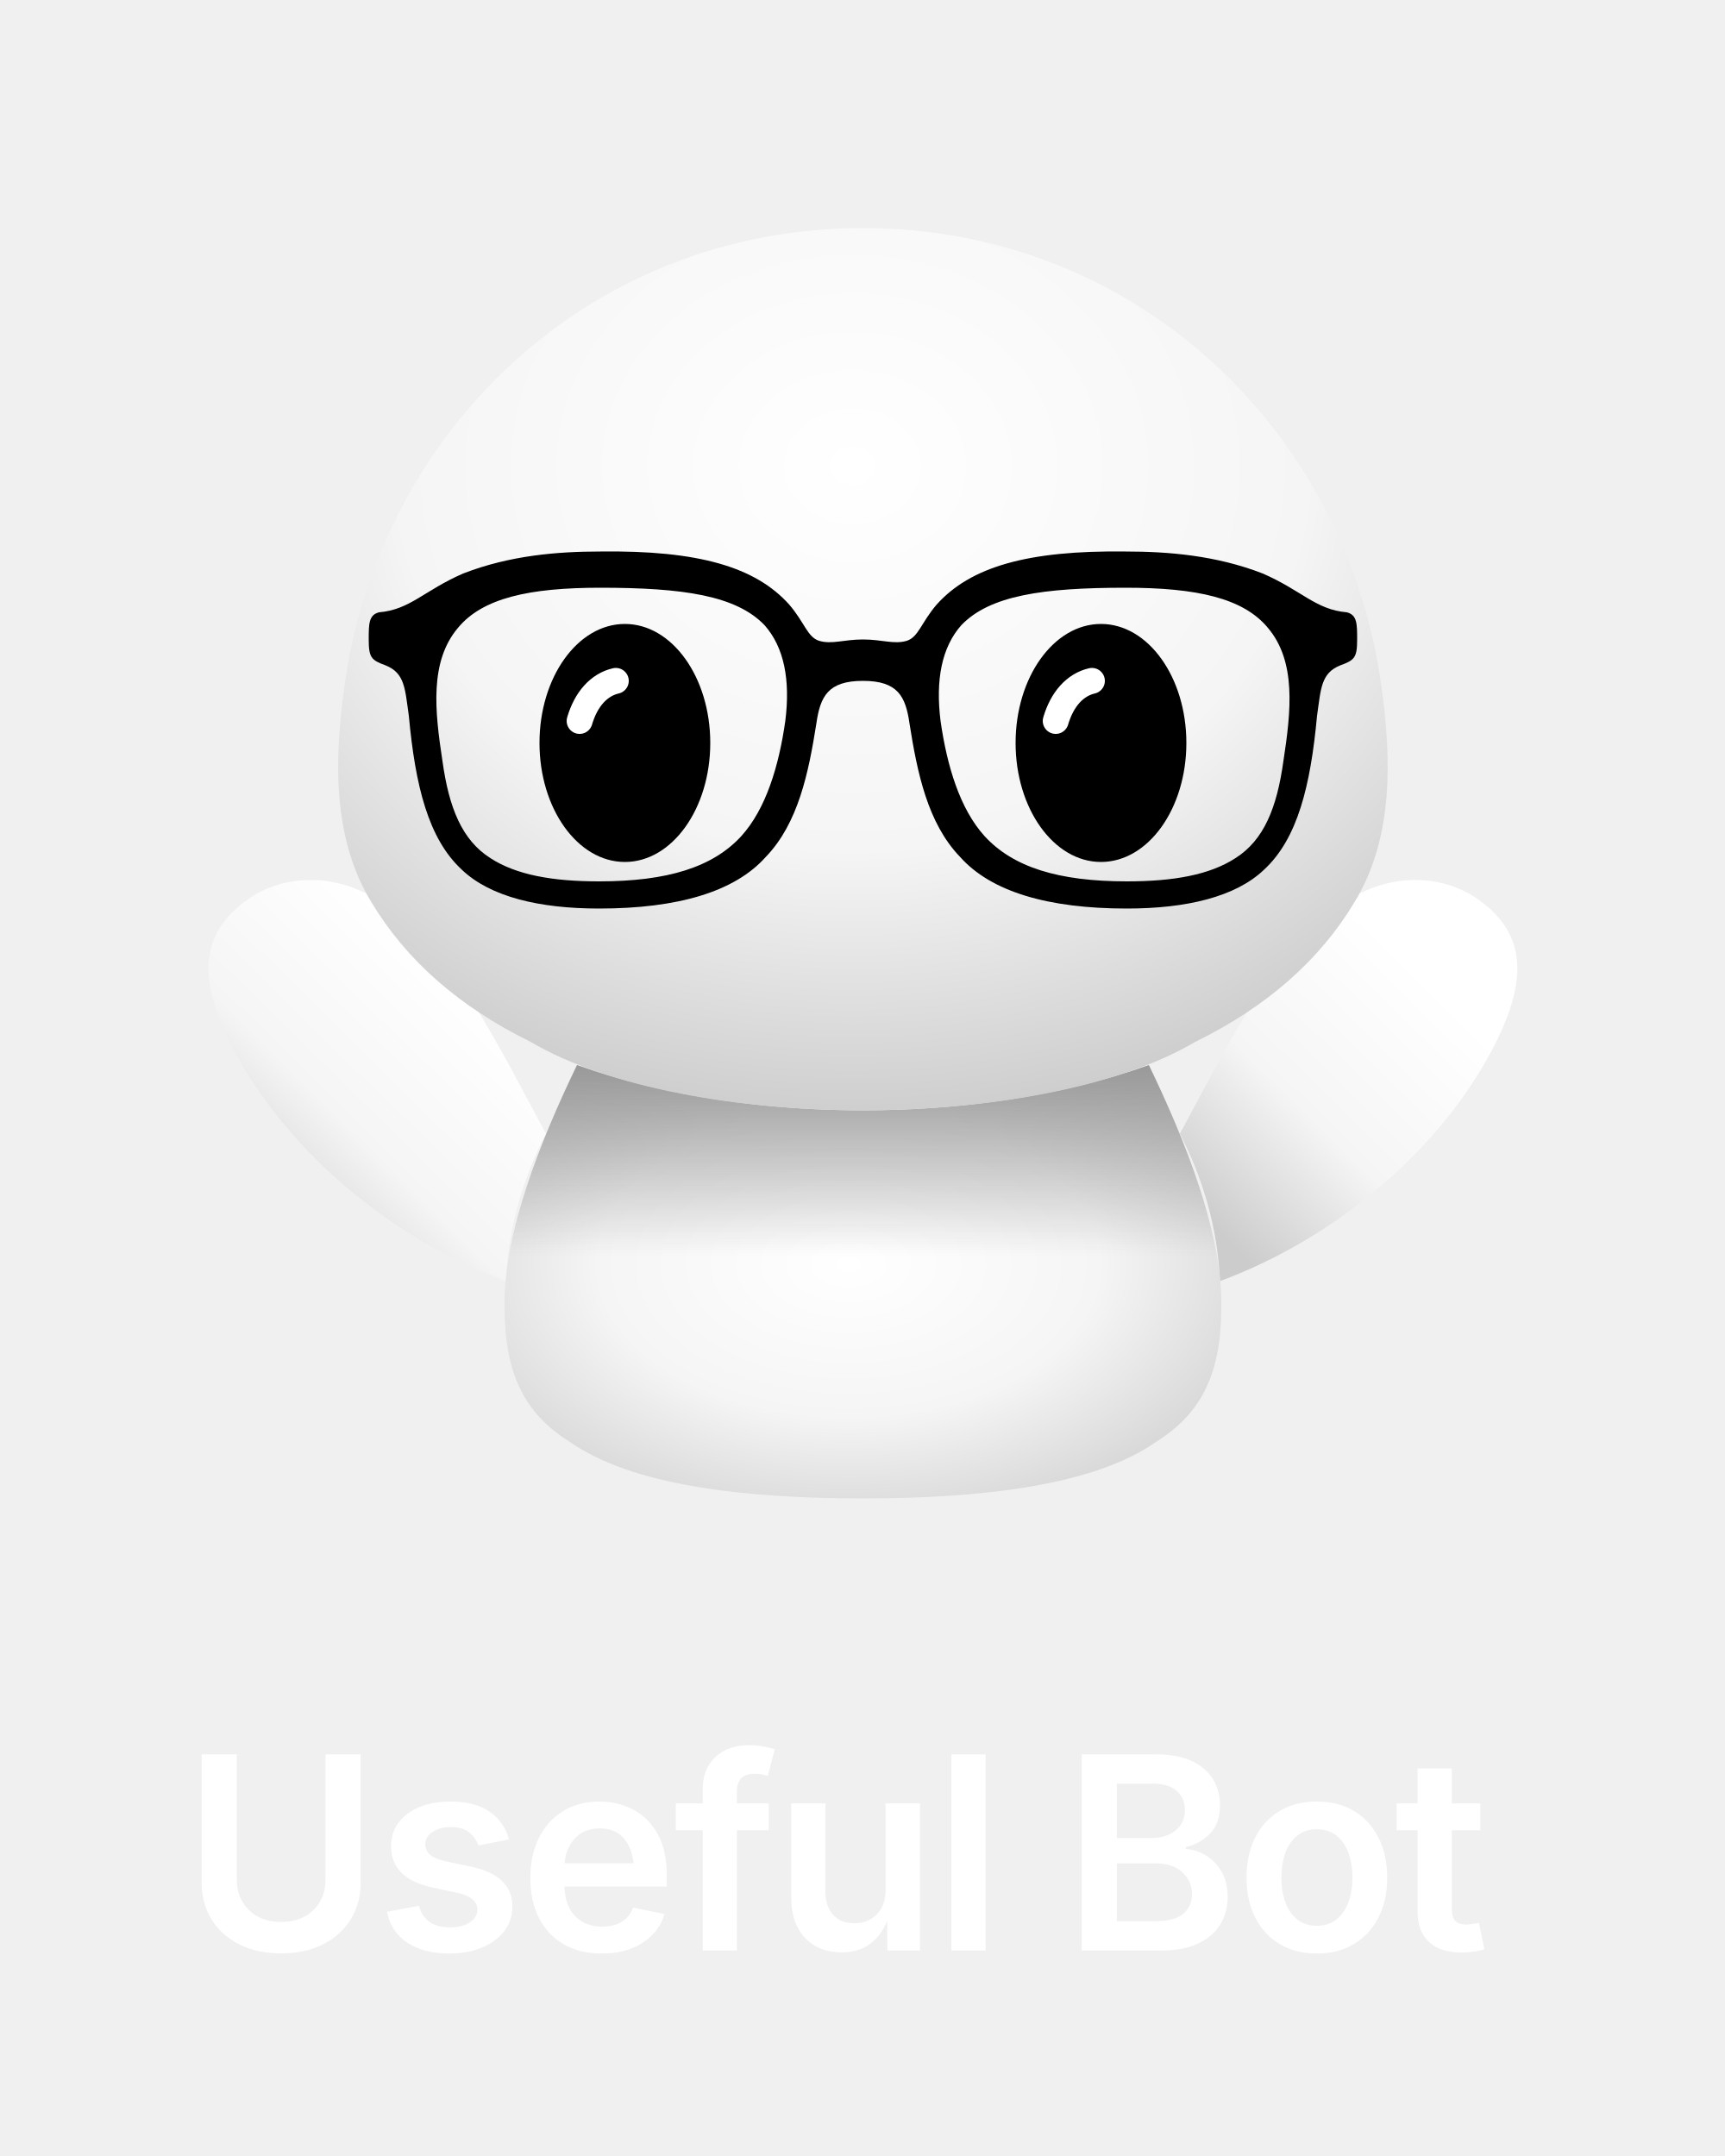
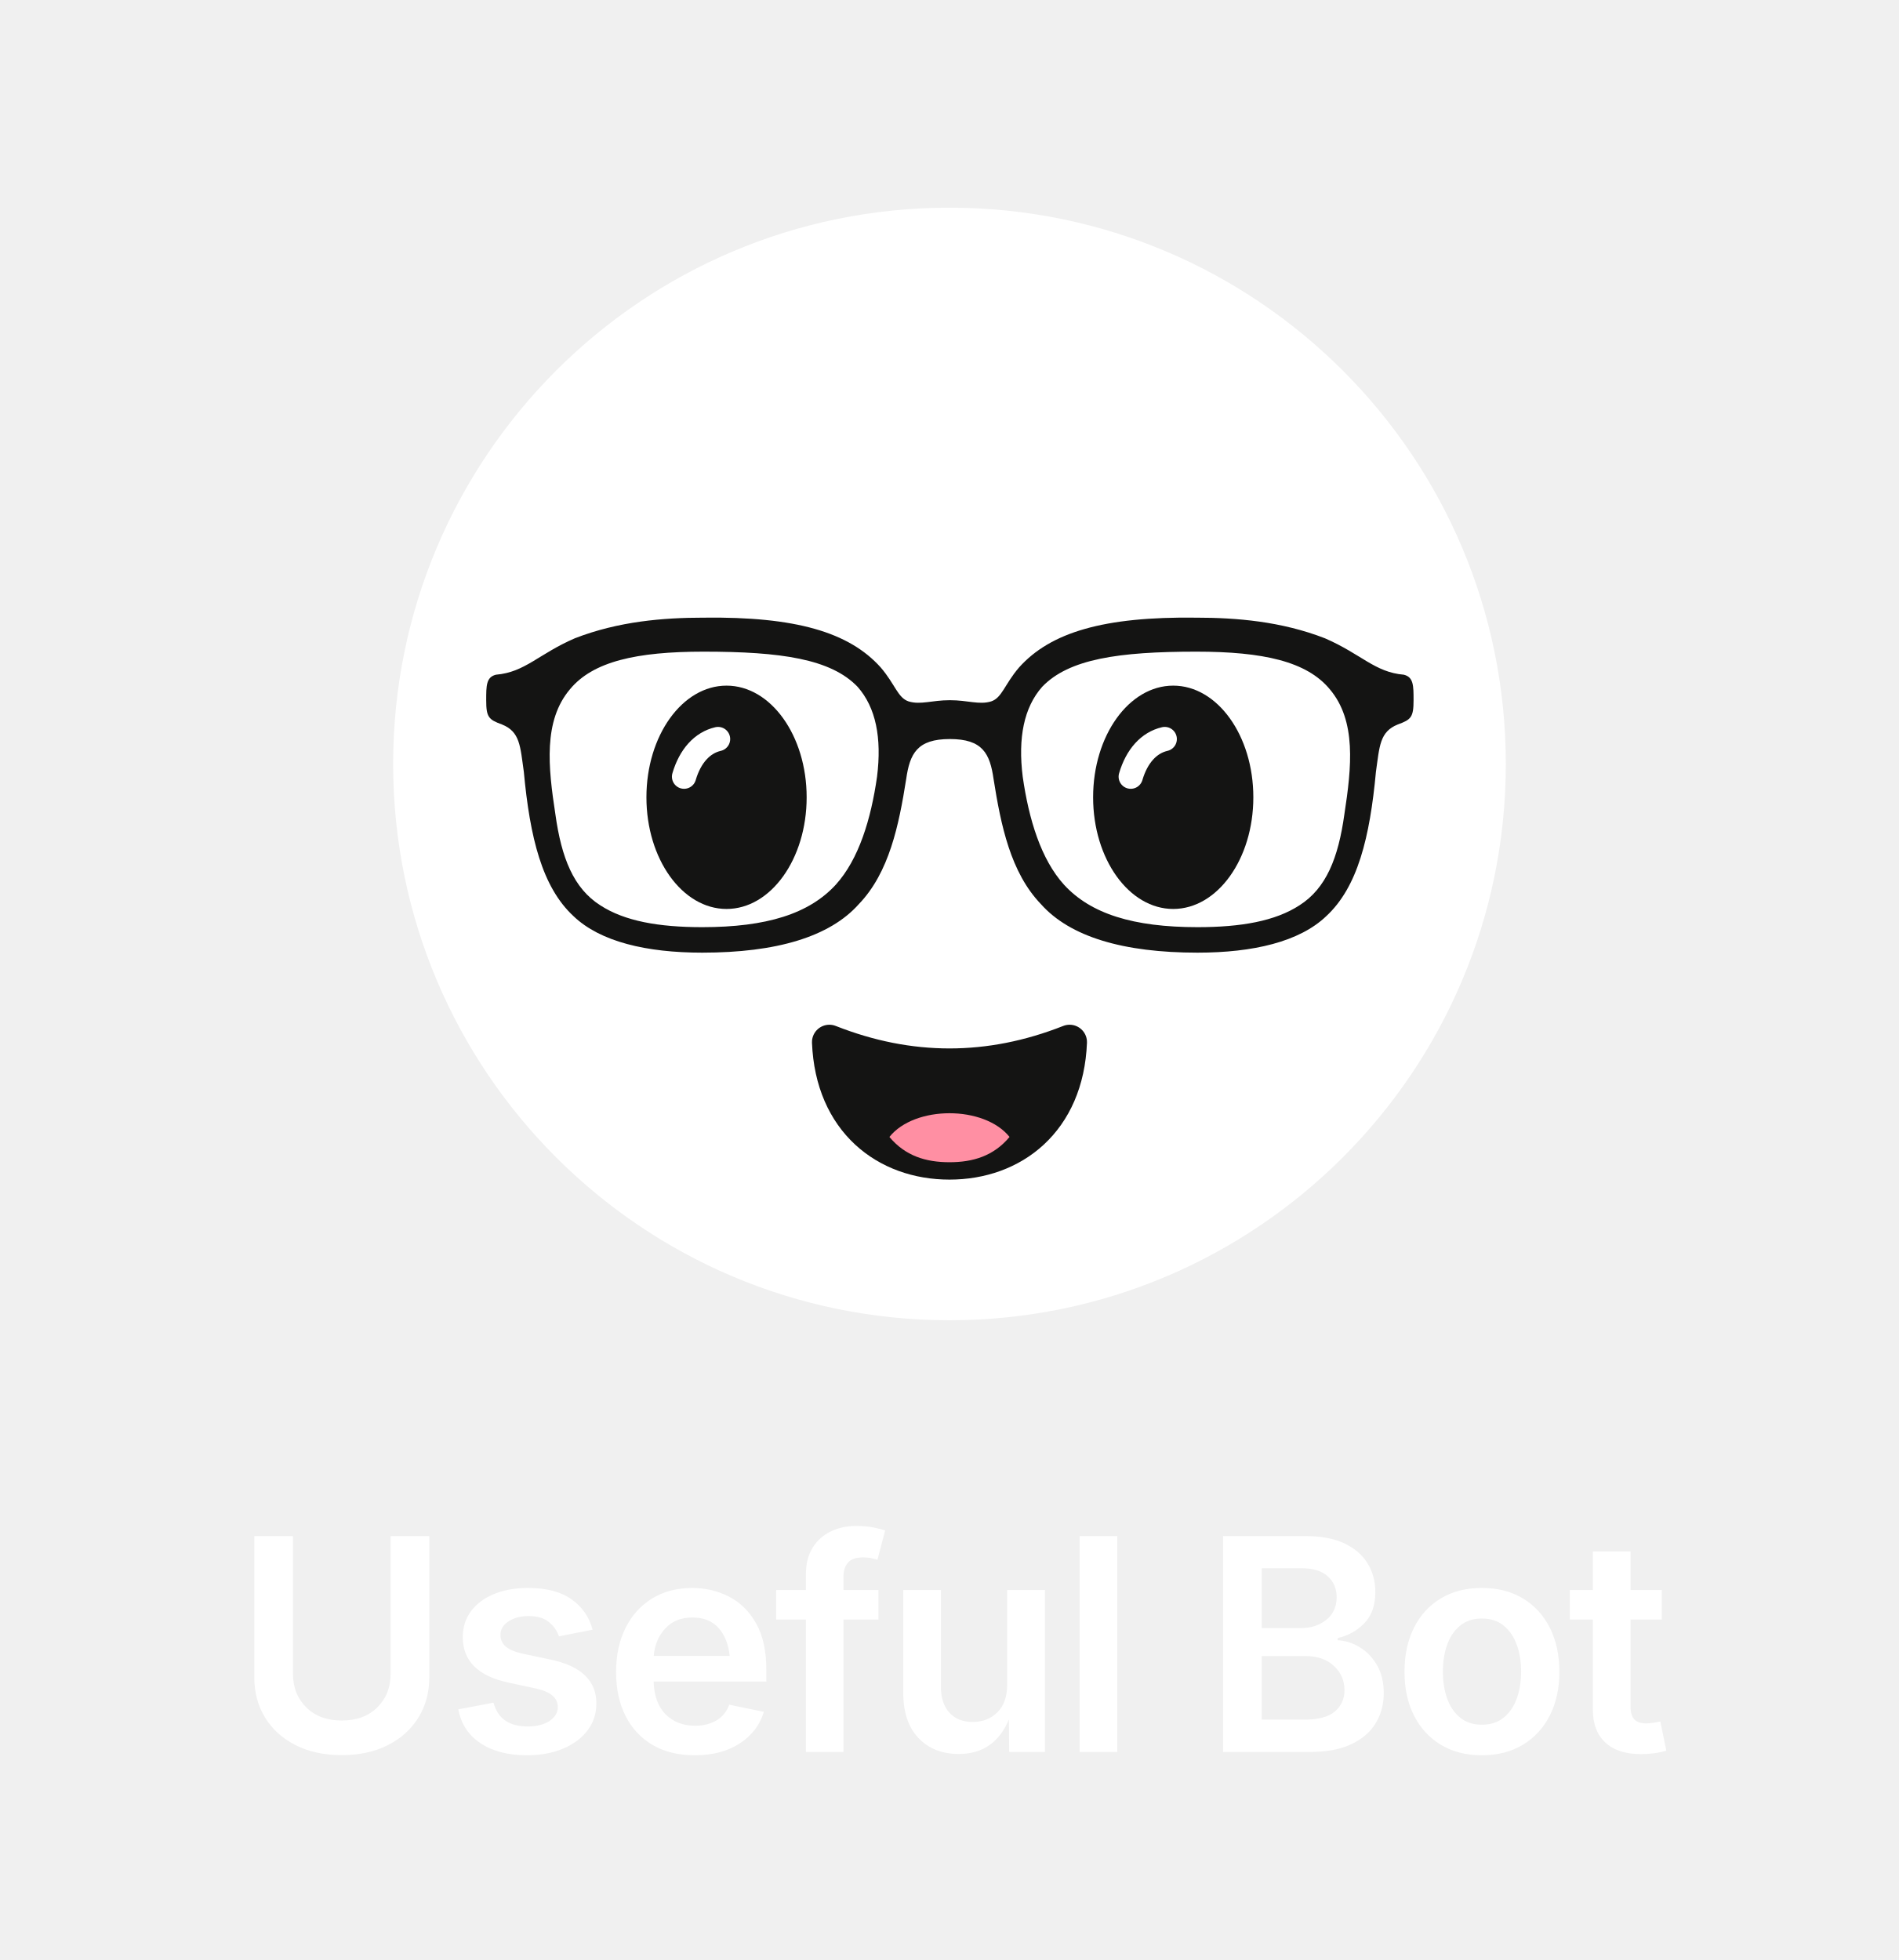
- <svg xmlns="http://www.w3.org/2000/svg" viewBox="0 0 1024 1280">
-   <defs>
-     <radialGradient id="head-depth" cx="49%" cy="27%" r="75%">
-       <stop offset="0" stop-color="#fff" />
-       <stop offset=".58" stop-color="#f5f5f5" />
-       <stop offset="1" stop-color="#ccc" />
-     </radialGradient>
-     <radialGradient id="body-depth" cx="48%" cy="46%" r="70%">
-       <stop offset="0" stop-color="#fff" />
-       <stop offset=".5" stop-color="#f5f5f5" />
-       <stop offset="1" stop-color="#ccc" />
-     </radialGradient>
-     <linearGradient id="arm-depth" x1="70%" x2="14%" y1="22%" y2="90%">
-       <stop offset="0" stop-color="#fff" />
-       <stop offset=".55" stop-color="#f5f5f5" />
-       <stop offset="1" stop-color="#ccc" />
-     </linearGradient>
-     <linearGradient id="neck-depth" x1="0" x2="0" y1="0" y2=".44">
-       <stop offset="0" stop-color="#999" />
-       <stop offset="1" stop-color="#999" stop-opacity="0" />
-     </linearGradient>
-   </defs>
-   <g id="mascot">
-     <g id="arm-left">
-       <path fill="url(#arm-depth)" d="M324.096 673.024c-26.112-47.616-58.368-117.504-102.912-140.544-29.952-16.896-59.136-9.984-75.264 2.304-28.416 20.736-26.88 48.384-9.984 82.944 30.72 62.208 93.696 116.736 164.352 142.848 1.536-33.024 10.752-62.208 23.808-87.552" />
-     </g>
-     <g id="arm-right">
-       <path fill="url(#arm-depth)" d="M700.416 673.024c26.112-47.616 58.368-117.504 102.912-140.544 29.952-16.896 59.136-9.984 75.264 2.304 28.416 20.736 26.88 48.384 9.984 82.944-30.72 62.208-93.696 116.736-164.352 142.848-1.536-33.024-10.752-62.208-23.808-87.552" />
-     </g>
-     <g id="body">
-       <path fill="url(#body-depth)" d="M342.528 632.32c-21.504 44.544-43.776 99.84-43.008 143.616 0 39.168 11.52 62.976 38.4 79.872C374.784 881.92 441.6 889.6 512.256 889.6s137.472-7.68 174.336-33.792c26.88-16.896 38.4-40.704 38.4-79.872.768-43.776-21.504-99.072-43.008-143.616-53.76 19.2-114.432 26.88-169.728 26.88s-115.968-7.68-169.728-26.88" />
-       <path fill="url(#neck-depth)" d="M342.528 632.32c-21.504 44.544-43.776 99.84-43.008 143.616 0 39.168 11.52 62.976 38.4 79.872C374.784 881.92 441.6 889.6 512.256 889.6s137.472-7.68 174.336-33.792c26.88-16.896 38.4-40.704 38.4-79.872.768-43.776-21.504-99.072-43.008-143.616-53.76 19.2-114.432 26.88-169.728 26.88s-115.968-7.68-169.728-26.88" />
-     </g>
+ <svg xmlns="http://www.w3.org/2000/svg" viewBox="0 0 1024 1057">
+   <g transform="translate(75.636 54.045)scale(.85227)">
    <g id="head">
-       <path fill="url(#head-depth)" d="M512.256 135.424c-163.584 0-288 122.112-307.968 273.408-5.376 39.936-7.68 87.552 16.128 126.72q31.104 51.84 94.464 82.944c46.848 27.648 124.416 40.704 197.376 40.704s150.528-13.056 197.376-40.704q63.36-31.104 94.464-82.944c23.808-39.168 21.504-86.784 16.128-126.72-19.968-151.296-144.384-273.408-307.968-273.408" />
+       <circle cx="512" cy="420" r="352" fill="#fff" />
    </g>
    <g id="glasses">
-       <path fill-rule="evenodd" d="M225.024 363.52c18.432-1.536 26.88-13.056 49.92-23.04 27.648-10.752 56.064-13.056 81.408-13.056 58.368-.768 92.16 9.216 112.128 31.488 9.216 10.752 10.752 19.2 17.664 21.504 7.68 2.304 14.592-.768 26.112-.768s18.432 3.072 26.112.768c6.912-2.304 8.448-10.752 17.664-21.504 19.968-22.272 53.76-32.256 112.128-31.488 25.344 0 53.76 2.304 81.408 13.056 23.04 9.984 31.488 21.504 49.92 23.04 6.144 1.536 6.144 6.912 6.144 16.128 0 10.752-1.536 12.288-9.984 15.36-11.52 4.608-11.52 13.824-13.824 29.952-3.84 41.472-11.52 72.96-31.488 91.392-16.896 16.128-46.08 23.04-81.408 23.04-46.848 0-80.64-9.984-99.072-30.72-19.2-19.968-25.344-49.92-29.952-79.104-2.304-16.128-6.912-25.344-27.648-25.344s-25.344 9.216-27.648 25.344c-4.608 29.184-10.752 59.136-29.952 79.104-18.432 20.736-52.224 30.72-99.072 30.72-35.328 0-64.512-6.912-81.408-23.04-19.968-18.432-27.648-49.92-31.488-91.392-2.304-16.128-2.304-25.344-13.824-29.952-8.448-3.072-9.984-4.608-9.984-15.36 0-9.216 0-14.592 6.144-16.128m131.328-14.592c-42.24 0-69.888 6.144-84.48 23.808-16.896 19.968-13.824 49.152-9.216 79.104 3.84 27.648 11.52 46.848 28.416 57.6 15.36 9.984 36.864 13.824 64.512 13.824 40.704 0 67.584-8.448 84.48-26.88 14.592-16.128 22.272-41.472 26.112-68.352 3.072-24.576-.768-43.776-12.288-56.832-16.896-17.664-48.384-22.272-97.536-22.272m311.808 0c-49.152 0-80.64 4.608-97.536 22.272-11.52 13.056-15.36 32.256-12.288 56.832 3.84 26.88 11.52 52.224 26.112 68.352 16.896 18.432 43.776 26.88 84.48 26.88 27.648 0 49.152-3.84 64.512-13.824 16.896-10.752 24.576-29.952 28.416-57.6 4.608-29.952 7.68-59.136-9.216-79.104-14.592-17.664-42.24-23.808-84.48-23.808" />
+       <path fill="#141413" fill-rule="evenodd" d="M225.024 363.52c18.432-1.536 26.88-13.056 49.92-23.04 27.648-10.752 56.064-13.056 81.408-13.056 58.368-.768 92.16 9.216 112.128 31.488 9.216 10.752 10.752 19.2 17.664 21.504 7.68 2.304 14.592-.768 26.112-.768s18.432 3.072 26.112.768c6.912-2.304 8.448-10.752 17.664-21.504 19.968-22.272 53.76-32.256 112.128-31.488 25.344 0 53.76 2.304 81.408 13.056 23.04 9.984 31.488 21.504 49.92 23.04 6.144 1.536 6.144 6.912 6.144 16.128 0 10.752-1.536 12.288-9.984 15.36-11.52 4.608-11.52 13.824-13.824 29.952-3.84 41.472-11.52 72.96-31.488 91.392-16.896 16.128-46.08 23.04-81.408 23.04-46.848 0-80.64-9.984-99.072-30.72-19.2-19.968-25.344-49.92-29.952-79.104-2.304-16.128-6.912-25.344-27.648-25.344s-25.344 9.216-27.648 25.344c-4.608 29.184-10.752 59.136-29.952 79.104-18.432 20.736-52.224 30.72-99.072 30.72-35.328 0-64.512-6.912-81.408-23.04-19.968-18.432-27.648-49.92-31.488-91.392-2.304-16.128-2.304-25.344-13.824-29.952-8.448-3.072-9.984-4.608-9.984-15.36 0-9.216 0-14.592 6.144-16.128m131.328-14.592c-42.24 0-69.888 6.144-84.48 23.808-16.896 19.968-13.824 49.152-9.216 79.104 3.84 27.648 11.52 46.848 28.416 57.6 15.36 9.984 36.864 13.824 64.512 13.824 40.704 0 67.584-8.448 84.48-26.88 14.592-16.128 22.272-41.472 26.112-68.352 3.072-24.576-.768-43.776-12.288-56.832-16.896-17.664-48.384-22.272-97.536-22.272m311.808 0c-49.152 0-80.64 4.608-97.536 22.272-11.52 13.056-15.36 32.256-12.288 56.832 3.84 26.88 11.52 52.224 26.112 68.352 16.896 18.432 43.776 26.88 84.48 26.88 27.648 0 49.152-3.84 64.512-13.824 16.896-10.752 24.576-29.952 28.416-57.6 4.608-29.952 7.68-59.136-9.216-79.104-14.592-17.664-42.24-23.808-84.48-23.808" />
+     </g>
+     <g id="mouth">
+       <path fill="#141413" stroke="#141413" stroke-linejoin="round" stroke-width="22" d="M436 596q76 30 152 0c-2 50-36 76-76 76s-74-26-76-76Z" />
+       <path id="tongue" fill="#ff8fa3" d="M474 656c16-20 60-20 76 0-10 12-23 16-38 16s-28-4-38-16" />
    </g>
    <g id="eye-left">
-       <ellipse cx="370.944" cy="441.088" rx="50.688" ry="70.656" />
+       <ellipse cx="370.944" cy="441.088" fill="#141413" rx="50.688" ry="70.656" />
      <g id="eye-highlight-left">
        <path fill="none" stroke="#fff" stroke-linecap="round" stroke-width="15.36" d="M365.568 404.224c-9.984 2.304-17.664 10.752-21.504 23.808" />
      </g>
    </g>
    <g id="eye-right">
-       <ellipse cx="653.568" cy="441.088" rx="50.688" ry="70.656" />
+       <ellipse cx="653.568" cy="441.088" fill="#141413" rx="50.688" ry="70.656" />
      <g id="eye-highlight-right">
        <path fill="none" stroke="#fff" stroke-linecap="round" stroke-width="15.36" d="M648.192 404.224c-9.984 2.304-17.664 10.752-21.504 23.808" />
      </g>
    </g>
  </g>
-   <path fill="#fff" d="M166.906 1159.719q-14.218 0-24.843-5.352-10.625-5.351-16.485-14.844t-5.859-21.914v-76.015h20.859v74.297q0 10.937 7.149 18.047 7.148 7.109 19.179 7.109 12.032 0 19.18-7.109 7.148-7.11 7.148-18.047v-74.297h20.86v76.015q0 12.422-5.899 21.914-5.898 9.493-16.523 14.844-10.625 5.352-24.766 5.352m99.777.078q-15.079 0-24.883-6.445-9.805-6.446-12.071-18.321l18.985-3.593q3.437 12.812 18.359 12.812 7.5 0 11.914-3.008t4.414-7.461q0-7.422-11.797-10l-14.921-3.203q-24.532-5.312-24.532-24.453 0-8.125 4.453-14.062 4.454-5.938 12.383-9.219 7.93-3.281 18.399-3.281 14.843 0 23.476 6.171t11.289 16.329l-18.125 3.593q-1.562-4.531-5.468-7.734-3.907-3.203-10.938-3.203-6.406 0-10.781 2.851t-4.375 7.305q0 3.828 2.851 6.289t9.571 3.945l14.843 3.125q24.454 5.235 24.454 23.594 0 8.281-4.766 14.57-4.766 6.29-13.242 9.844-8.477 3.555-19.492 3.555m90.557 0q-13.203 0-22.695-5.547t-14.61-15.625-5.117-23.75q0-13.437 5.039-23.633t14.297-15.937q9.258-5.742 21.758-5.742 10.625 0 19.726 4.648 9.102 4.648 14.649 14.375t5.547 25.039v6.406h-60.781q.39 11.641 6.523 17.735t15.898 6.093q6.719 0 11.524-2.89t6.836-8.438l18.672 3.828q-3.125 10.547-12.93 16.993t-24.336 6.445m-22.109-53.594h40.937q-.937-9.375-5.976-15.039t-14.102-5.664q-9.297 0-14.727 5.977-5.429 5.976-6.132 14.726m102.276-35.547h18.906v15.938h-18.906V1158h-20.234v-71.406h-16.016v-15.938h16.016v-8.359q0-8.672 3.671-14.492 3.672-5.821 9.805-8.75t13.633-2.93q5.391 0 9.531.859 4.141.86 6.094 1.563l-4.141 15.781q-1.328-.39-3.242-.82t-4.492-.43q-5.703 0-8.164 2.813-2.461 2.812-2.461 7.968m62.198 95.235q-13.516 0-21.719-8.594t-8.203-24.297v-55.547h20.313v52.422q0 8.75 4.57 13.75t12.539 5q8.125 0 13.359-5.234 5.235-5.235 5.235-14.766v-51.172h20.39V1158h-19.296l-.157-17.5q-7.812 18.594-27.031 18.594m65.167-117.5h20.312V1158h-20.312m124.318 0h-46.953v-116.406h44.531q12.578 0 20.899 3.945 8.32 3.945 12.5 10.781t4.179 15.508q0 10.625-5.898 16.719-5.899 6.094-14.414 8.047v1.172q6.172.312 11.875 3.75 5.703 3.437 9.336 9.687t3.633 15.078q0 9.063-4.375 16.25-4.375 7.188-13.165 11.328-8.789 4.141-22.148 4.141m-26.094-51.719v34.297h22.813q11.562 0 16.679-4.453 5.118-4.453 5.118-11.406 0-7.813-5.703-13.125t-15.391-5.313zm0-47.343v32.265h21.016q8.281 0 13.828-4.492t5.547-12.227q0-6.796-4.766-11.171-4.765-4.375-14.14-4.375m97.198 100.859q-12.735 0-22.11-5.664t-14.492-15.781-5.117-23.555q0-13.594 5.117-23.789t14.492-15.82 22.11-5.625 22.109 5.625 14.531 15.82 5.157 23.789q0 13.437-5.157 23.555-5.156 10.117-14.531 15.781t-22.109 5.664m0-16.484q7.109 0 11.797-3.829 4.687-3.828 7.031-10.312t2.344-14.453q0-8.047-2.344-14.531-2.344-6.485-7.031-10.313-4.688-3.828-11.797-3.828-7.031 0-11.719 3.828t-6.992 10.313q-2.305 6.484-2.305 14.531 0 7.969 2.305 14.453t6.992 10.312 11.719 3.829m80.167-72.657h16.875v15.938h-16.875v46.797q0 4.765 1.992 6.992 1.992 2.226 6.68 2.226 1.406 0 3.671-.351 2.266-.352 3.75-.664l3.204 15.703q-3.36 1.016-6.875 1.445t-6.719.43q-12.578 0-19.297-6.25t-6.719-17.813v-48.515h-12.422v-15.938h12.422v-20.781h20.313" />
+   <path fill="#fff" d="M184.306 946.519q-14.218 0-24.843-5.352-10.625-5.351-16.485-14.844t-5.859-21.914v-76.015h20.859v74.297q0 10.937 7.149 18.046 7.148 7.11 19.179 7.11 12.032 0 19.18-7.11 7.148-7.109 7.148-18.046v-74.297h20.86v76.015q0 12.422-5.899 21.914-5.898 9.493-16.523 14.844-10.625 5.352-24.766 5.352m99.776.078q-15.078 0-24.882-6.445t-12.071-18.321l18.985-3.594q3.437 12.813 18.359 12.813 7.5 0 11.914-3.008t4.414-7.461q0-7.422-11.797-10l-14.922-3.203q-24.531-5.312-24.531-24.453 0-8.125 4.453-14.063 4.453-5.937 12.383-9.218 7.93-3.282 18.399-3.282 14.843 0 23.476 6.172t11.289 16.328l-18.125 3.594q-1.562-4.531-5.469-7.734t-10.937-3.203q-6.406 0-10.781 2.851t-4.375 7.305q0 3.828 2.851 6.289t9.571 3.945l14.843 3.125q24.453 5.235 24.453 23.594 0 8.281-4.765 14.57-4.766 6.289-13.242 9.844t-19.493 3.555m90.558 0q-13.203 0-22.695-5.547t-14.61-15.625-5.117-23.75q0-13.438 5.039-23.633t14.297-15.937 21.758-5.743q10.625 0 19.726 4.649 9.102 4.648 14.649 14.375t5.547 25.039v6.406h-60.782q.391 11.641 6.524 17.735t15.898 6.093q6.719 0 11.524-2.89t6.836-8.438l18.672 3.828q-3.125 10.547-12.93 16.993t-24.336 6.445m-22.109-53.594h40.937q-.937-9.375-5.976-15.039-5.04-5.664-14.102-5.664-9.297 0-14.727 5.977-5.429 5.976-6.132 14.726m102.276-35.547h18.906v15.938h-18.906V944.8h-20.235v-71.406h-16.015v-15.938h16.015v-8.359q0-8.672 3.672-14.492t9.805-8.75 13.633-2.93q5.39 0 9.531.859 4.141.86 6.094 1.563l-4.141 15.781q-1.328-.391-3.242-.82-1.914-.43-4.492-.43-5.703 0-8.164 2.813-2.461 2.812-2.461 7.968m62.198 95.235q-13.516 0-21.719-8.594t-8.203-24.297v-55.547h20.313v52.422q0 8.75 4.57 13.75t12.539 5q8.125 0 13.359-5.234 5.235-5.235 5.235-14.766v-51.172h20.39V944.8h-19.297l-.156-17.5q-7.812 18.594-27.031 18.594m65.167-117.5h20.312V944.8h-20.312m124.318 0h-46.953V828.394h44.531q12.578 0 20.899 3.945 8.32 3.945 12.5 10.781t4.179 15.508q0 10.625-5.898 16.719-5.899 6.094-14.414 8.047v1.172q6.172.312 11.875 3.75 5.703 3.437 9.336 9.687t3.633 15.078q0 9.063-4.375 16.25-4.375 7.188-13.165 11.328-8.789 4.141-22.148 4.141m-26.094-51.719v34.297h22.813q11.562 0 16.679-4.453 5.118-4.453 5.118-11.406 0-7.813-5.703-13.125t-15.391-5.313zm0-47.344v32.266h21.016q8.281 0 13.828-4.492t5.547-12.227q0-6.797-4.766-11.172-4.765-4.375-14.14-4.375m97.198 100.86q-12.735 0-22.11-5.664t-14.492-15.781q-5.117-10.118-5.117-23.555 0-13.594 5.117-23.789t14.492-15.821q9.375-5.625 22.11-5.625t22.109 5.625 14.531 15.821 5.157 23.789q0 13.437-5.157 23.555-5.156 10.117-14.531 15.781t-22.109 5.664m0-16.485q7.109 0 11.797-3.828 4.687-3.828 7.031-10.312 2.344-6.485 2.344-14.453 0-8.047-2.344-14.532t-7.031-10.312-11.797-3.828q-7.031 0-11.719 3.828t-6.992 10.312-2.305 14.532q0 7.968 2.305 14.453t6.992 10.312 11.719 3.828m80.167-72.656h16.875v15.938h-16.875v46.797q0 4.765 1.992 6.992 1.992 2.226 6.68 2.226 1.406 0 3.671-.351 2.266-.352 3.75-.664l3.204 15.703q-3.36 1.015-6.875 1.445t-6.719.43q-12.578 0-19.297-6.25t-6.719-17.813v-48.515h-12.422v-15.938h12.422v-20.781h20.313" />
</svg>
